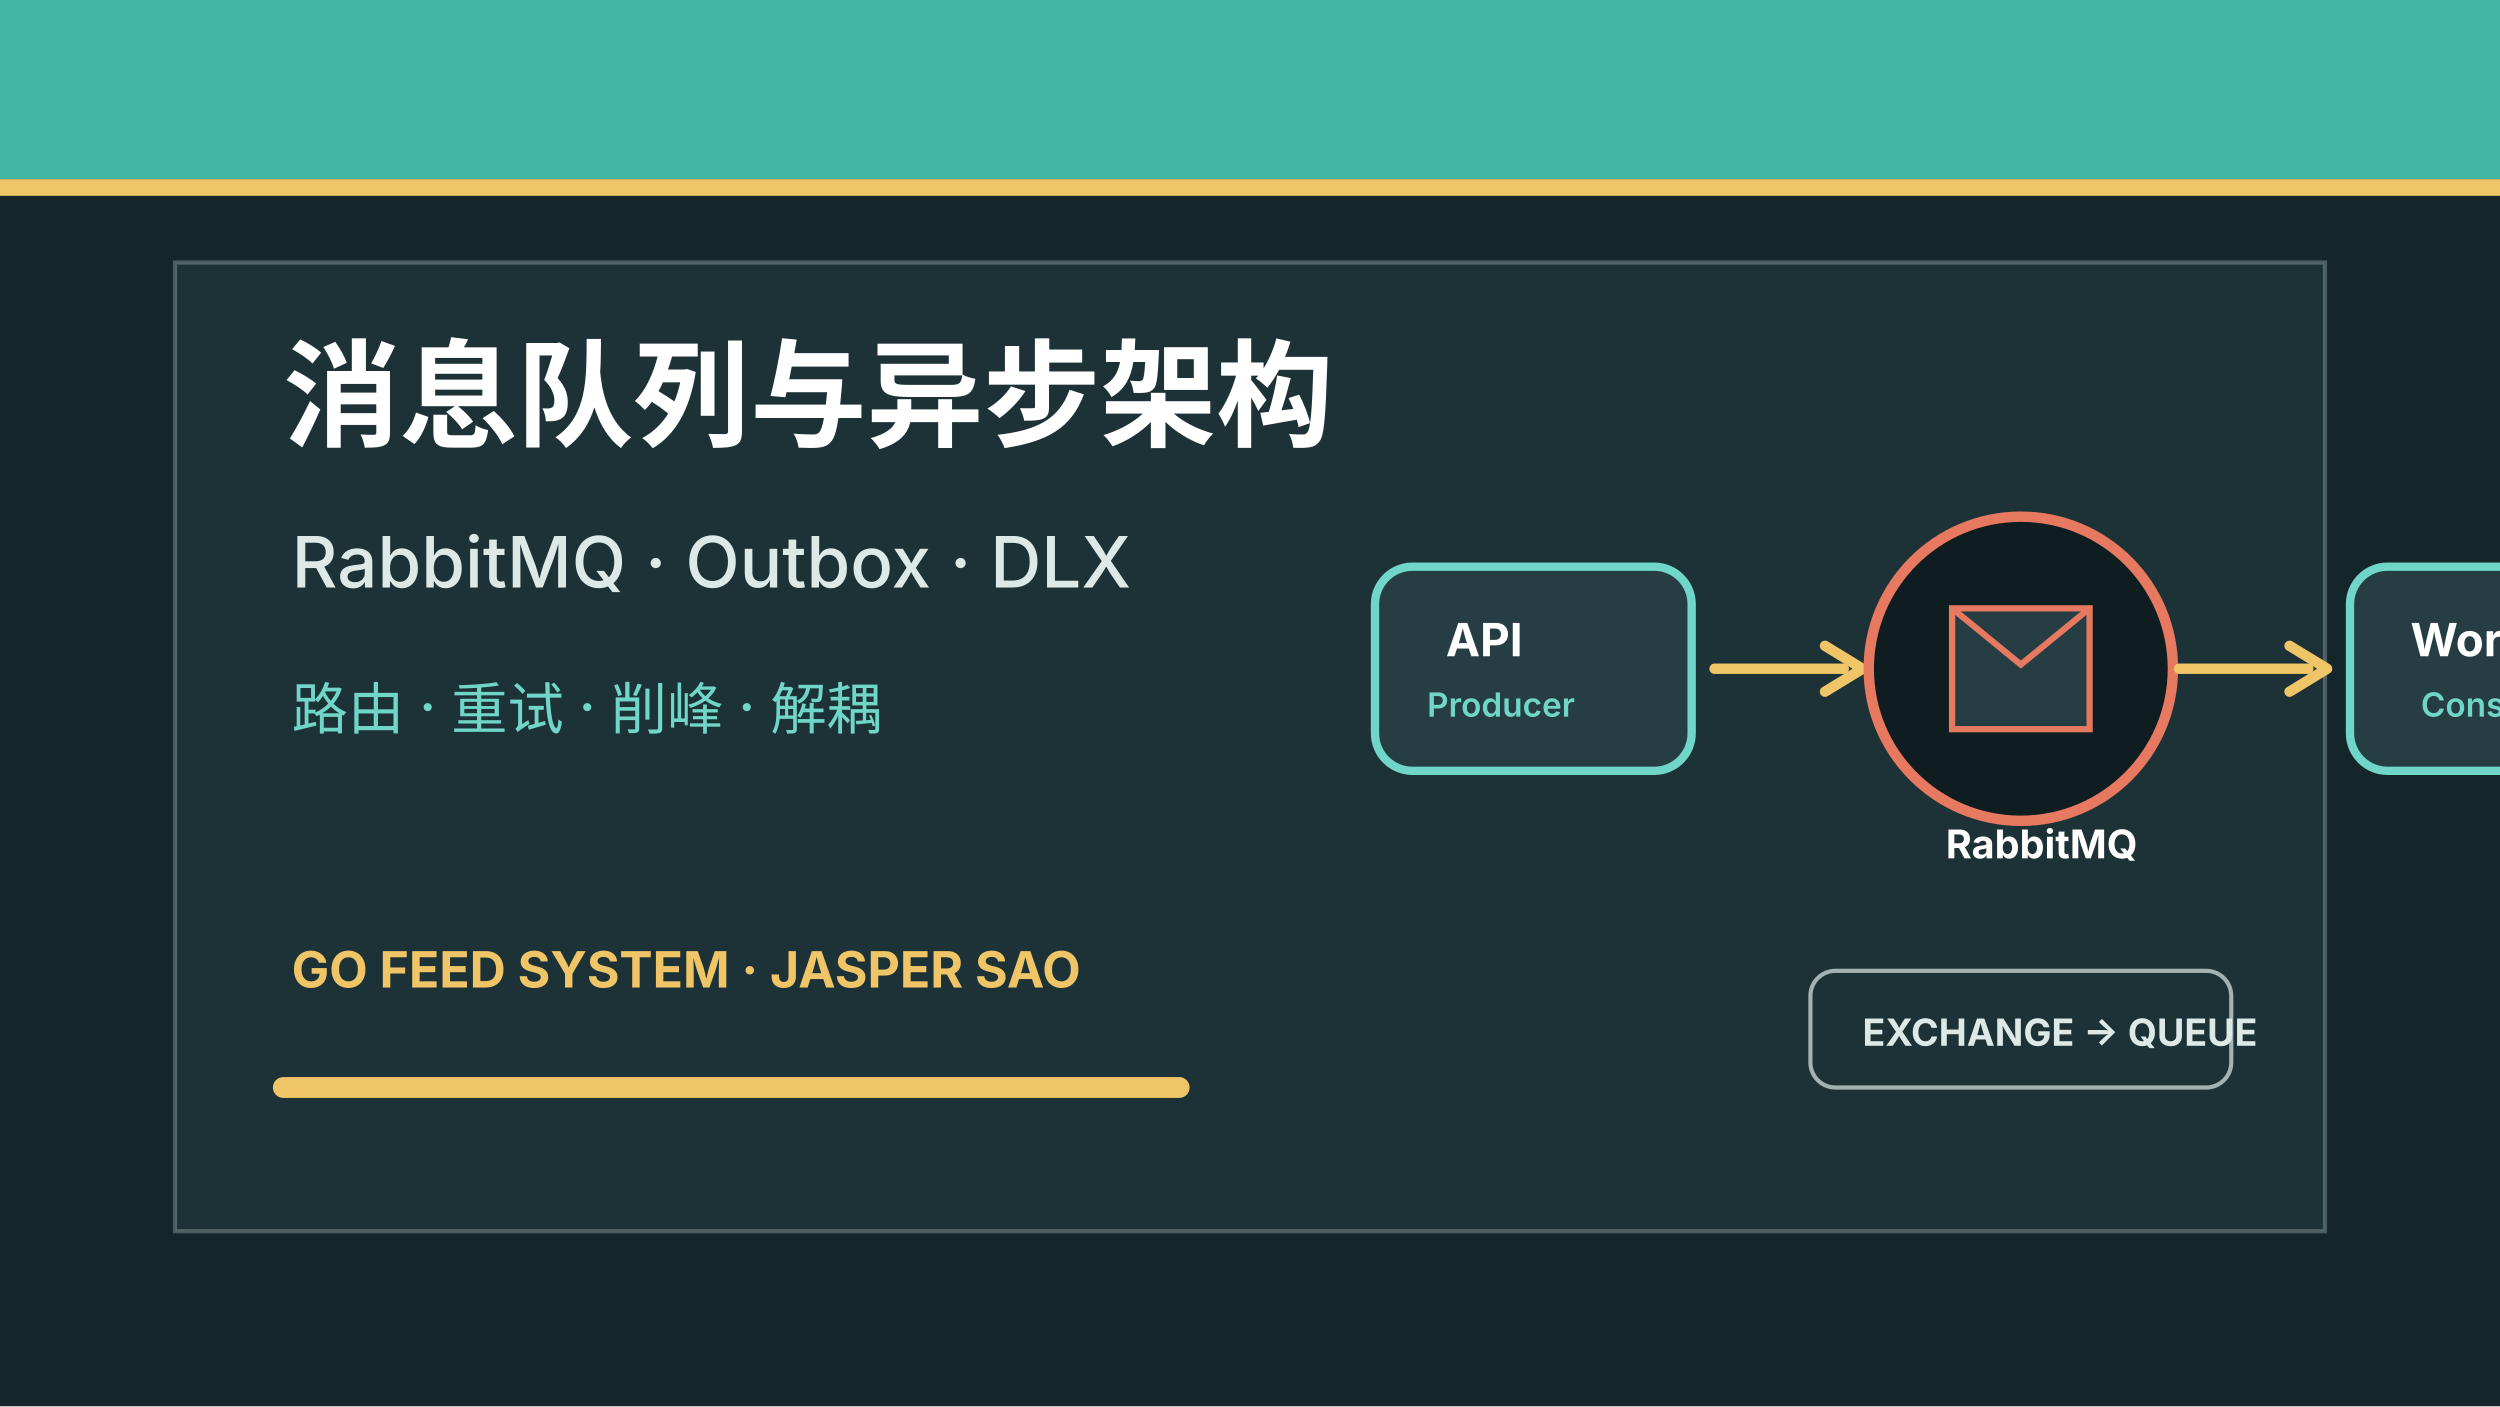
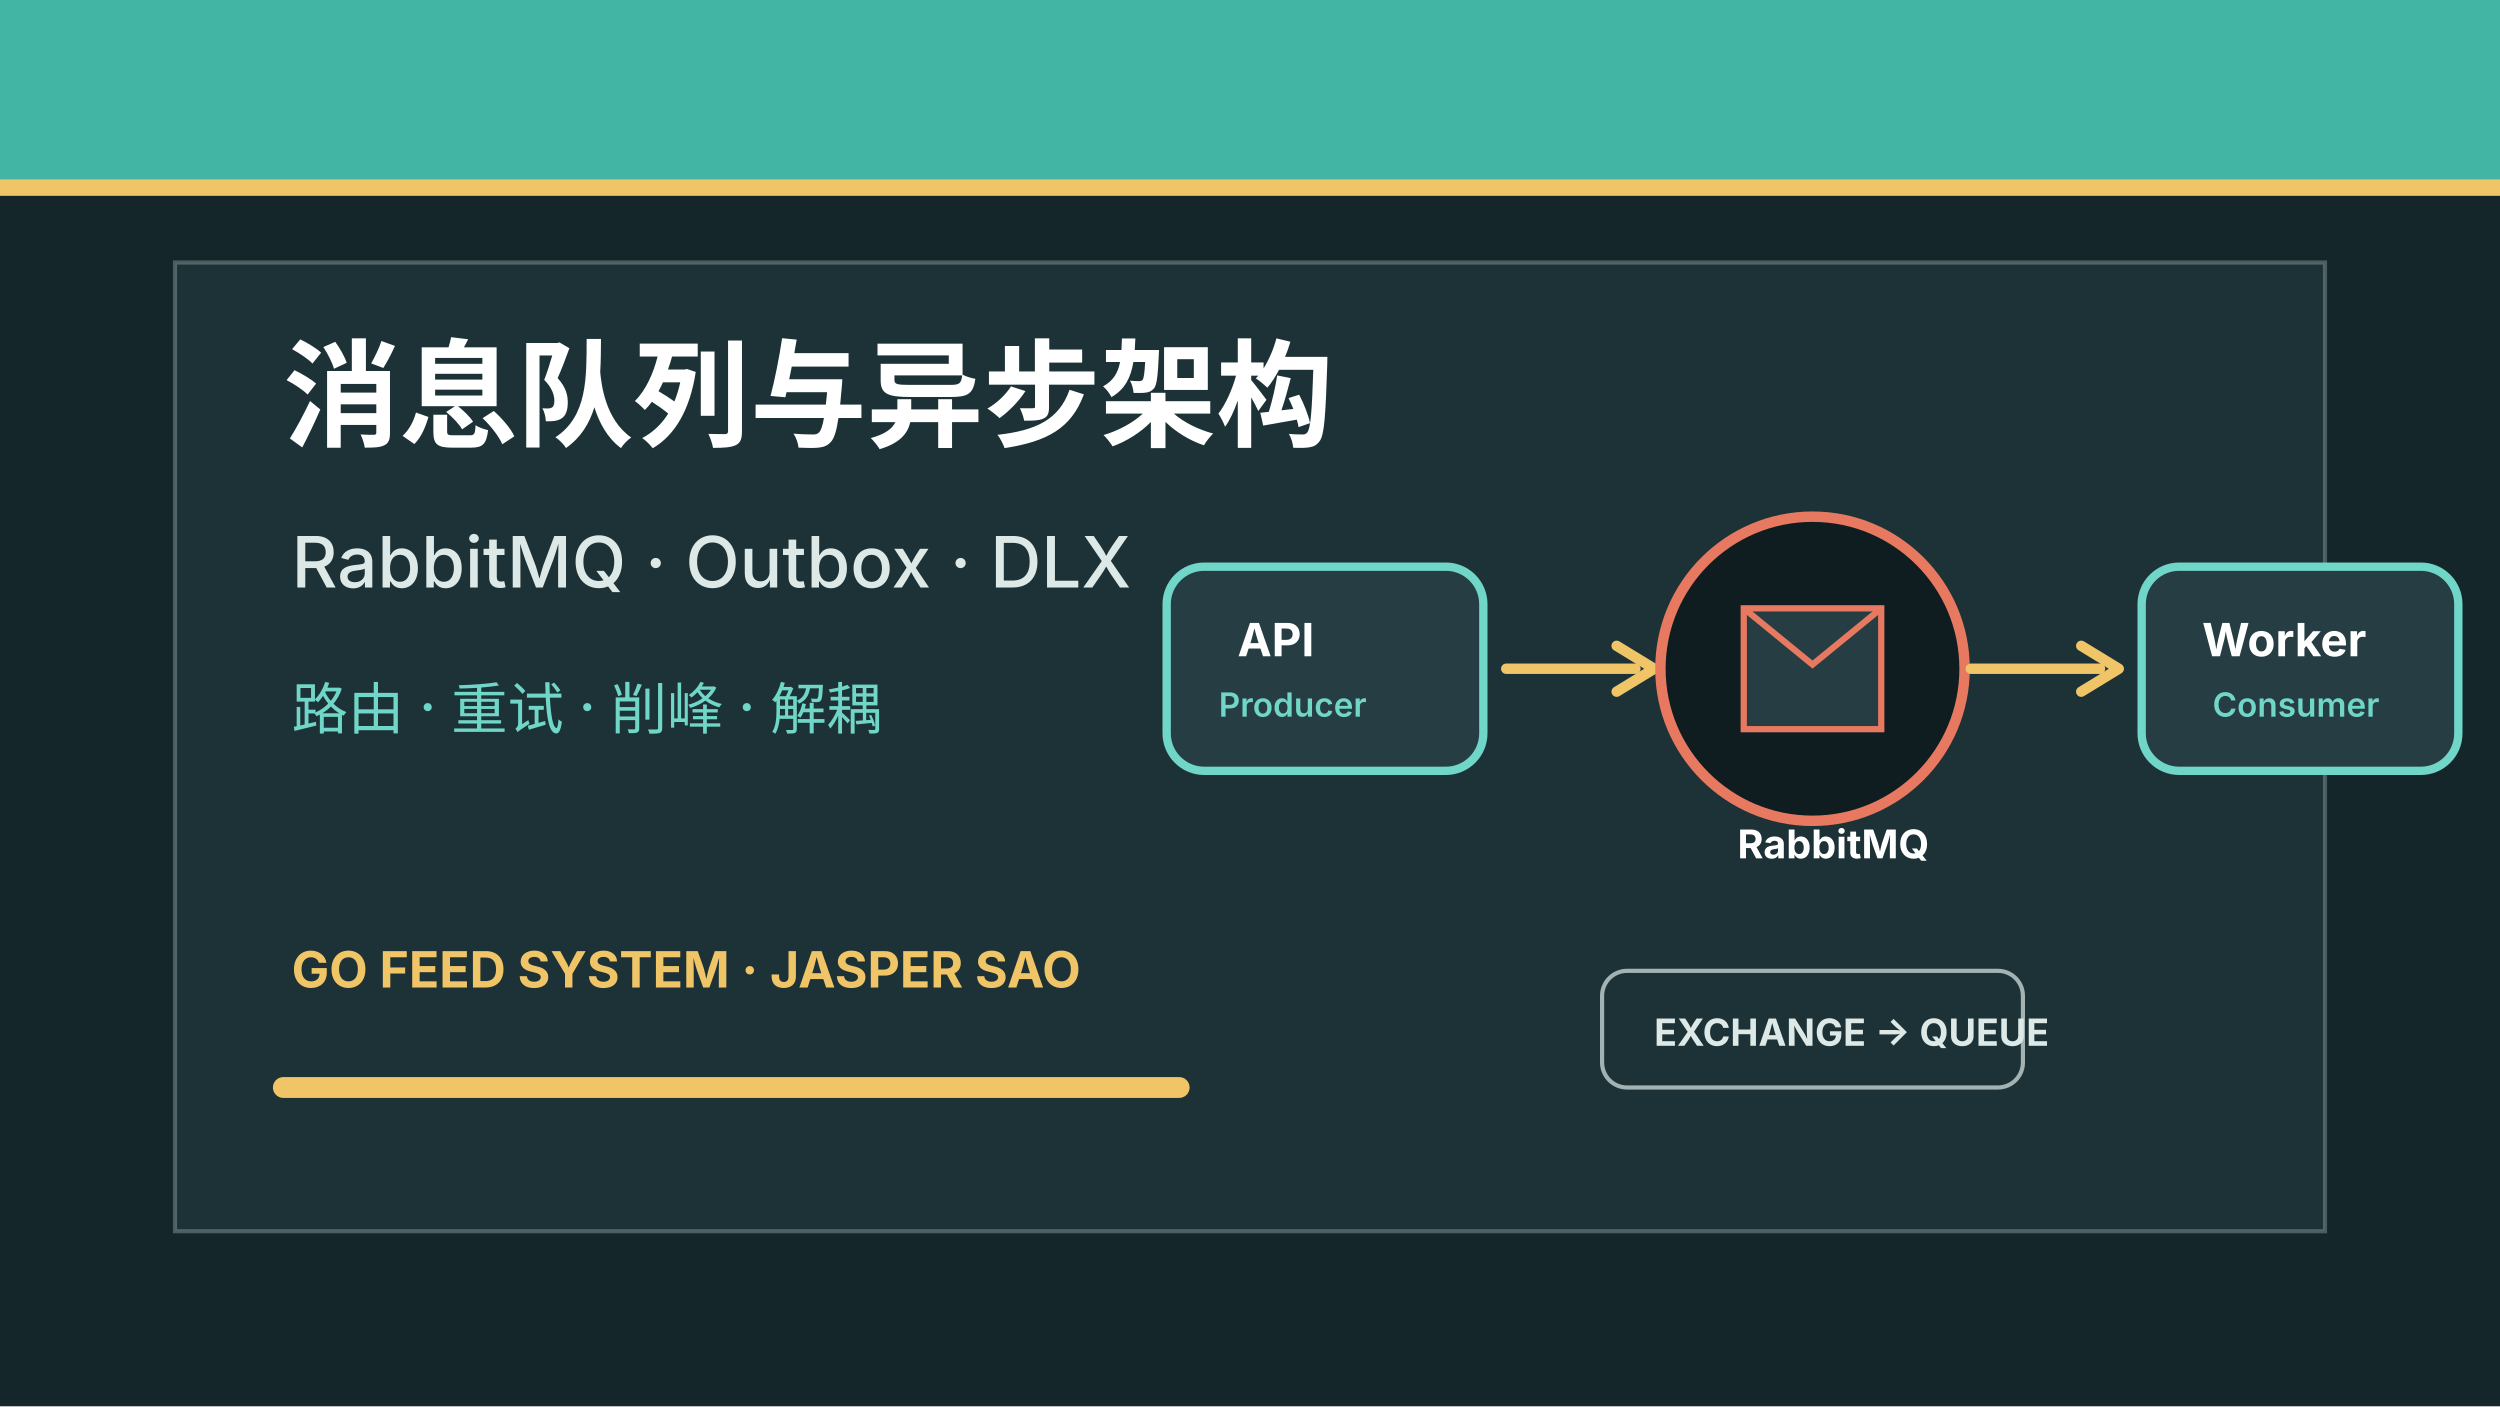
<svg xmlns="http://www.w3.org/2000/svg" width="1200" height="675" viewBox="0 0 1200 675" role="img" aria-labelledby="title desc">
  <rect width="1200" height="675" fill="#14262A" />
  <path d="M0 0h1200v86H0z" fill="#43B5A4" />
  <path d="M0 86h1200v8H0z" fill="#F0C568" />
  <path d="M84 126h1032v465H84z" fill="#1D3236" stroke="#DCE9E7" stroke-opacity=".28" stroke-width="2" />
  <text x="136" y="210" fill="#FFFFFF" font-family="Inter, PingFang SC, Microsoft YaHei, sans-serif" font-size="56" font-weight="700">消息队列与异步架构</text>
  <text x="140" y="282" fill="#DCE9E7" font-family="Inter, PingFang SC, Microsoft YaHei, sans-serif" font-size="34" font-weight="500">RabbitMQ · Outbox · DLX</text>
  <text x="140" y="350" fill="#70D6C8" font-family="Inter, PingFang SC, Microsoft YaHei, sans-serif" font-size="27" font-weight="500">路由 · 重试 · 削峰 · 解耦</text>
  <path d="M136 522h430" stroke="#F0C568" stroke-width="10" stroke-linecap="round" />
  <text x="140" y="474" fill="#F0C568" font-family="Inter, PingFang SC, Microsoft YaHei, sans-serif" font-size="24" font-weight="700">GO FEED SYSTEM · JASPER SAO</text>
-   <g transform="translate(660 164)">
+   <g transform="translate(560 164)">
    <rect x="0" y="108" width="152" height="98" rx="18" fill="#263E43" stroke="#70D6C8" stroke-width="4" />
    <text x="34" y="151" fill="#FFFFFF" font-family="Inter, sans-serif" font-size="22" font-weight="700">API</text>
    <text x="25" y="180" fill="#70D6C8" font-family="Inter, sans-serif" font-size="16" font-weight="600">Producer</text>
    <path d="M163 157h62" fill="none" stroke="#F0C568" stroke-width="5" stroke-linecap="round" />
    <path d="m216 146 18 11-18 11" fill="none" stroke="#F0C568" stroke-width="5" stroke-linecap="round" stroke-linejoin="round" />
    <circle cx="310" cy="157" r="73" fill="#101D20" stroke="#E87961" stroke-width="5" />
    <path d="M277 128h66v58h-66z" fill="#263E43" stroke="#E87961" stroke-width="3" />
    <path d="m277 128 33 27 33-27" fill="none" stroke="#E87961" stroke-width="3" />
    <text x="274" y="248" fill="#FFFFFF" font-family="Inter, sans-serif" font-size="19" font-weight="700">RabbitMQ</text>
    <path d="M386 157h62" fill="none" stroke="#F0C568" stroke-width="5" stroke-linecap="round" />
    <path d="m439 146 18 11-18 11" fill="none" stroke="#F0C568" stroke-width="5" stroke-linecap="round" stroke-linejoin="round" />
    <rect x="468" y="108" width="152" height="98" rx="18" fill="#263E43" stroke="#70D6C8" stroke-width="4" />
    <text x="497" y="151" fill="#FFFFFF" font-family="Inter, sans-serif" font-size="22" font-weight="700">Worker</text>
    <text x="502" y="180" fill="#70D6C8" font-family="Inter, sans-serif" font-size="16" font-weight="600">Consumer</text>
    <rect x="209" y="302" width="202" height="56" rx="12" fill="#1D3236" stroke="#DCE9E7" stroke-opacity=".7" stroke-width="2" />
    <text x="234" y="338" fill="#DCE9E7" font-family="Inter, sans-serif" font-size="18" font-weight="700">EXCHANGE → QUEUE</text>
  </g>
</svg>
